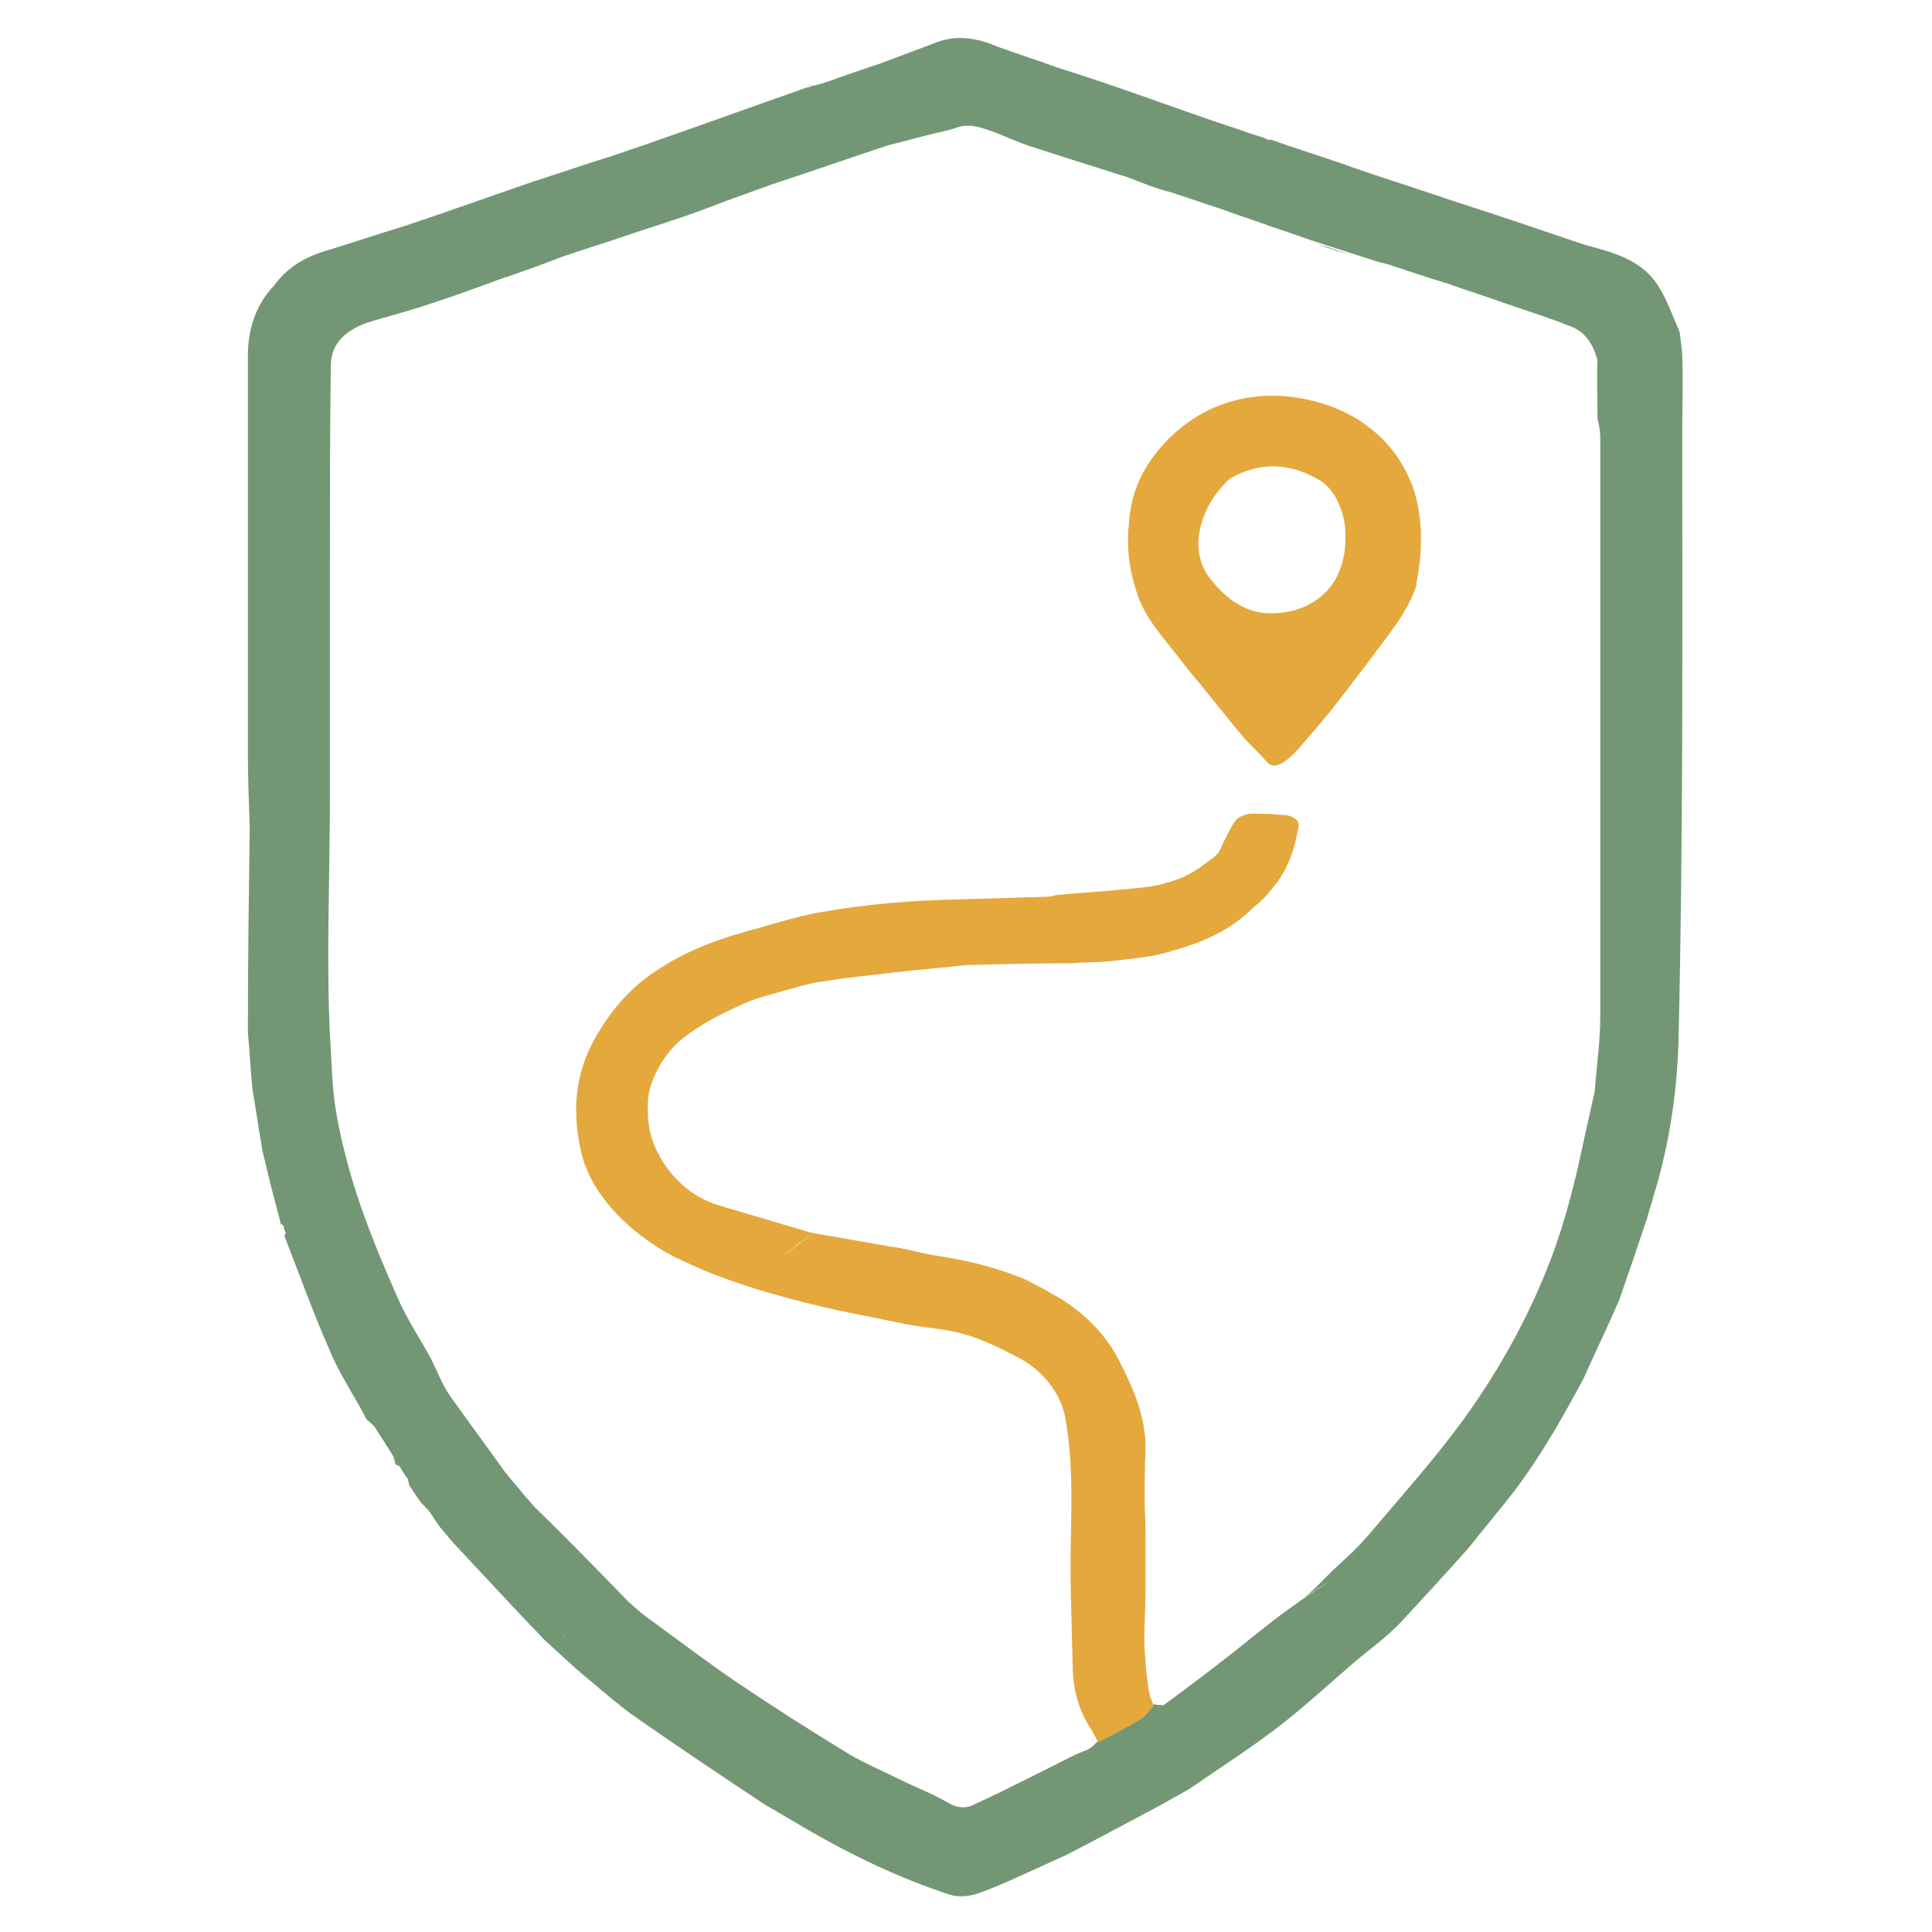
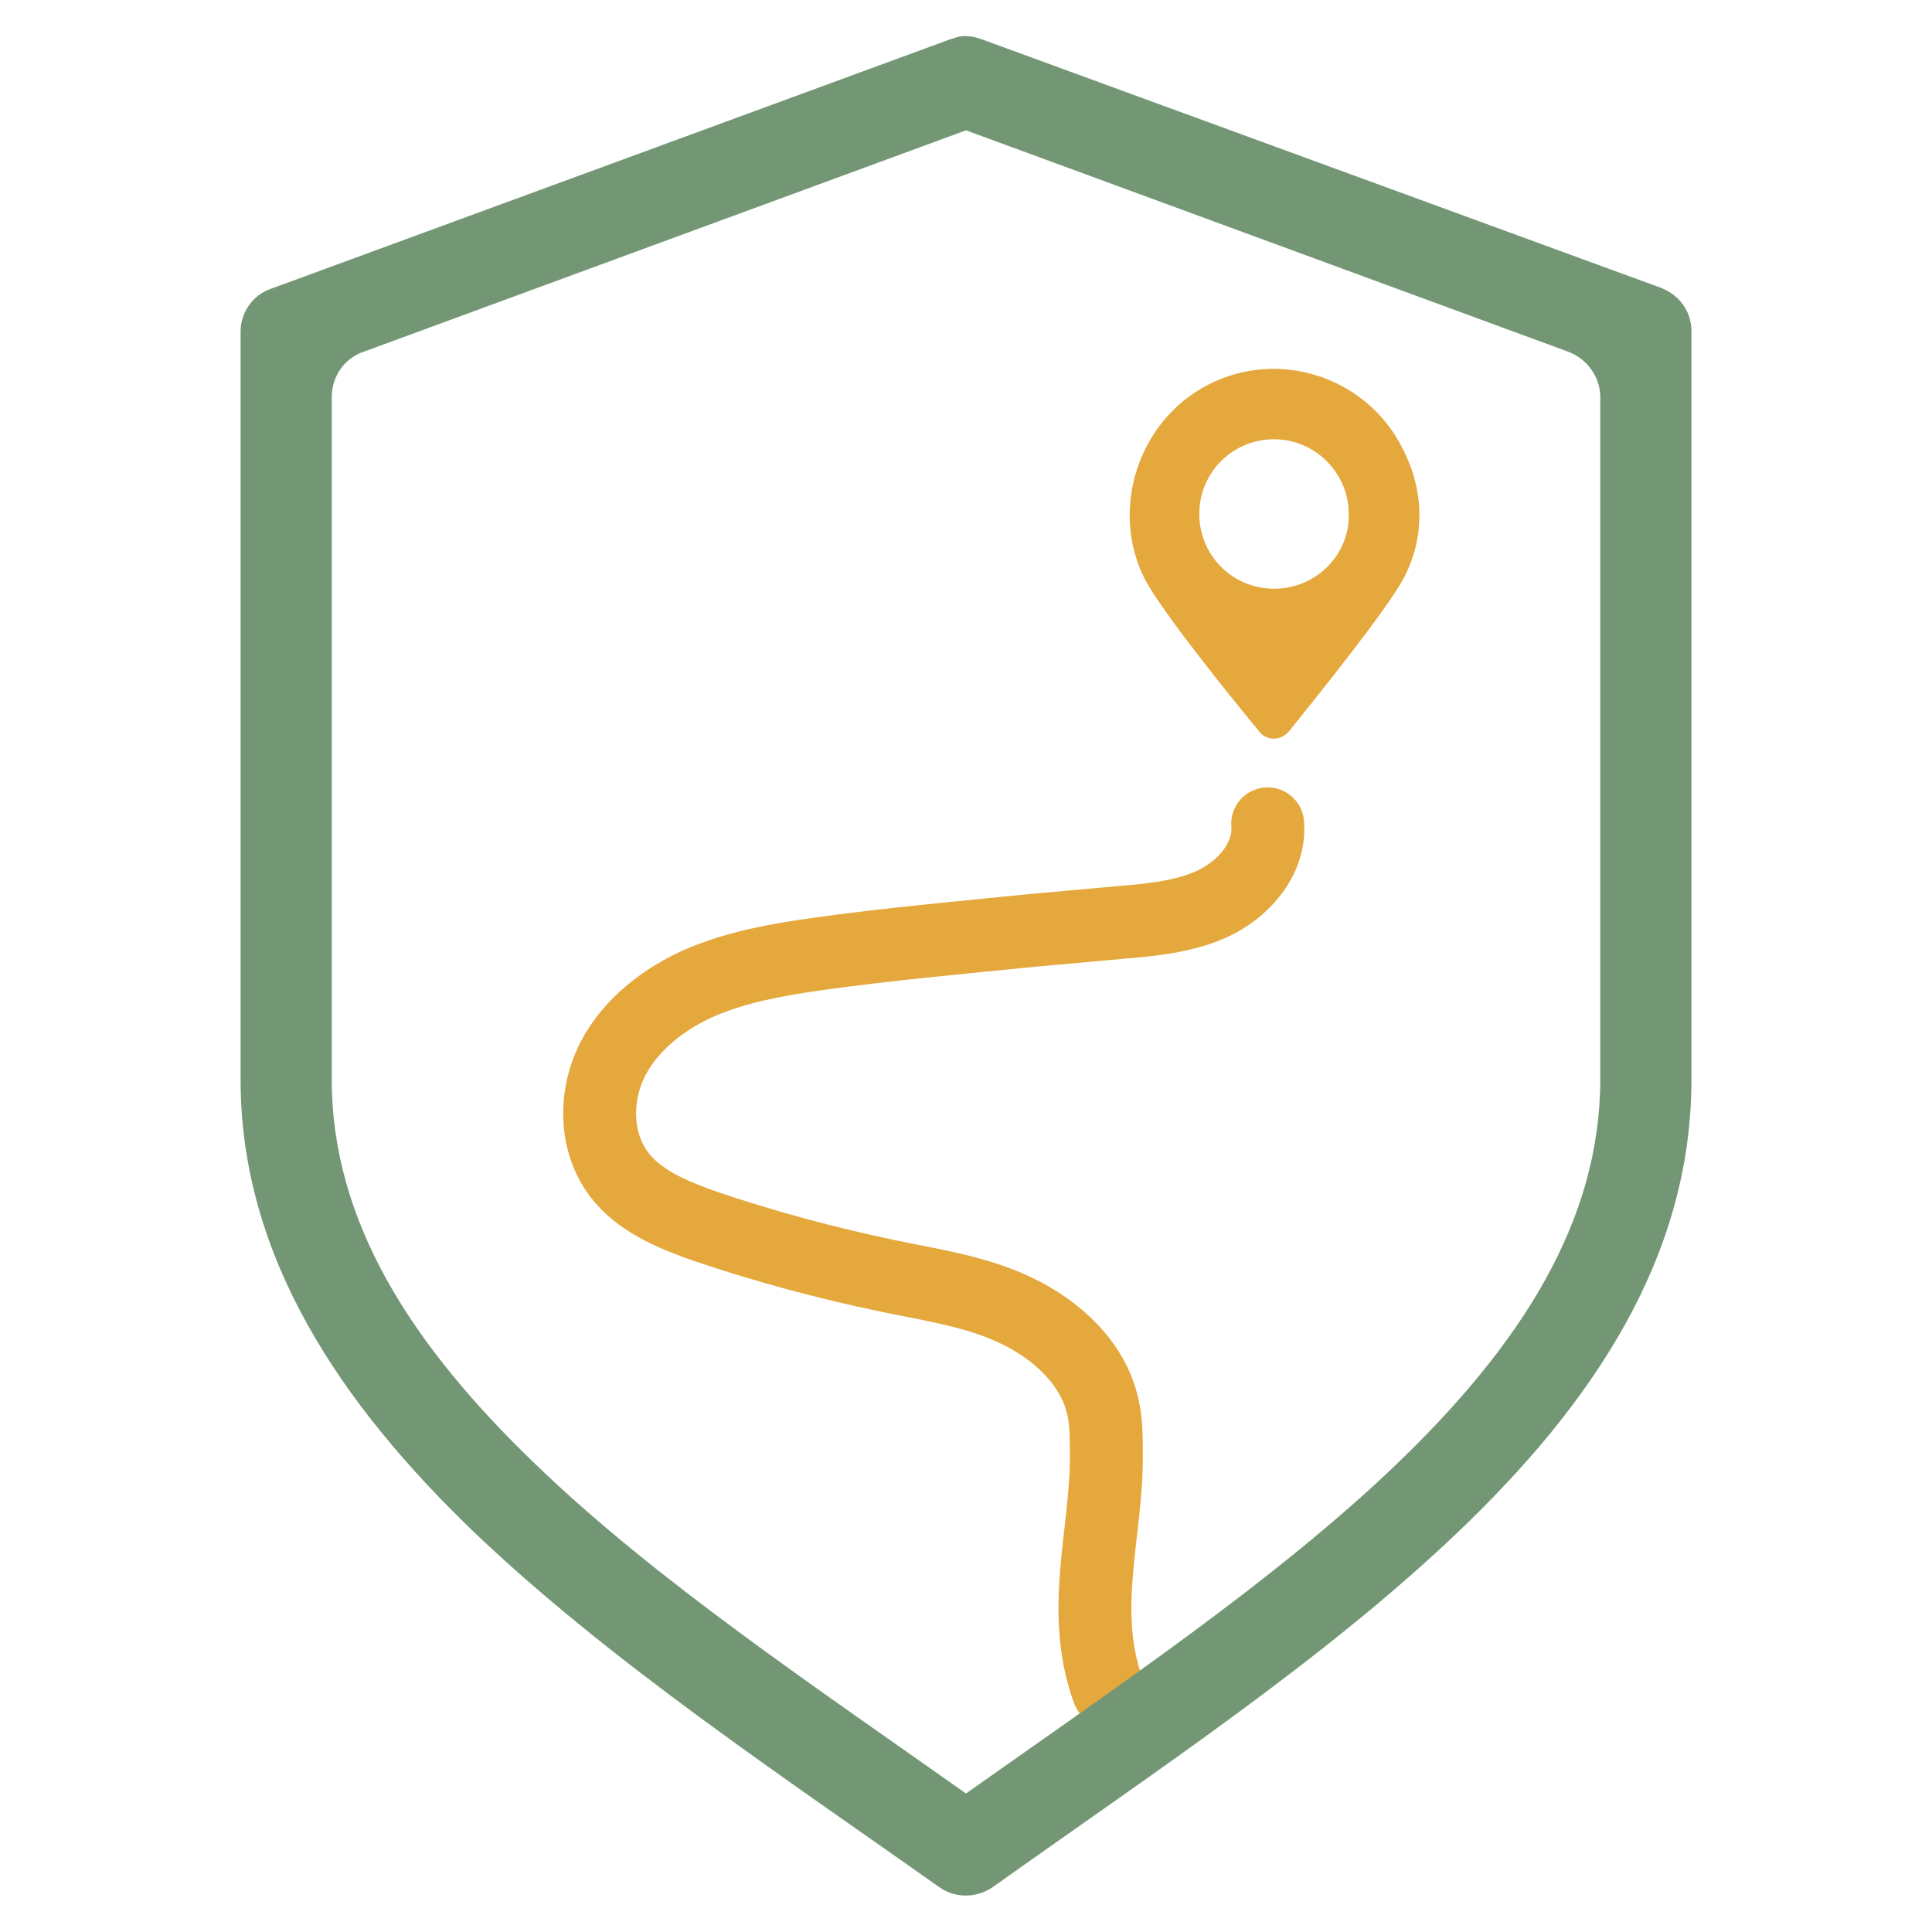
<svg xmlns="http://www.w3.org/2000/svg" version="1.1" id="Layer_1" x="0px" y="0px" viewBox="0 0 212 212" style="enable-background:new 0 0 212 212;" xml:space="preserve">
  <style type="text/css">
- 	.st0{fill:#688D6B;}
- 	.st1{fill:#6C906C;}
- 	.st2{fill:#6D936E;}
- 	.st3{fill:#0C1F17;}
- 	.st4{fill:#719572;}
- 	.st5{fill:#0B1B15;}
- 	.st6{fill:#739774;}
- 	.st7{fill:#739673;}
- 	.st8{fill:#E0A43A;}
- 	.st9{fill:#6E926D;}
- 	.st10{fill:#E4A83D;}
+ 	.st0{fill:none;stroke:#E4A83D;stroke-width:8;stroke-linecap:round;stroke-miterlimit:10;}
+ 	.st1{fill:#739774;}
+ 	.st2{fill:#E4A83D;}
</style>
+   <path id="waypoint-route" class="st0" pathLength="1" d="M121.6,185.5c-3.2-8.9-0.1-17.4-0.2-26c0-1.8,0-3.5-0.4-5.2c-1.1-4.8-5.1-8.4-9.5-10.5  c-4.4-2.1-9.3-2.8-14.1-3.8c-6.7-1.4-13.4-3.2-19.9-5.4c-3.7-1.3-7.7-2.9-9.9-6.2c-2.4-3.6-2.3-8.5-0.3-12.3c2-3.8,5.7-6.6,9.6-8.3  c4-1.7,8.4-2.5,12.7-3.1c7.8-1.1,15.7-1.8,23.6-2.6c3.3-0.3,6.7-0.6,10-0.9c3.6-0.3,7.3-0.7,10.4-2.3c3.2-1.7,5.8-4.9,5.5-8.5" />
+   <path id="waypoint-shield" class="st1" d="M105.3,4c-0.3,0.1-0.7,0.2-1,0.3L29.7,31.7c-2,0.7-3.3,2.6-3.3,4.7v82.1c0,19.4,11,35.6,25.7,49.7  c14.8,14.1,33.6,26.6,51,38.9c1.7,1.2,4,1.2,5.8,0c17.4-12.4,36.2-24.8,51-38.9c14.8-14.1,25.7-30.2,25.7-49.7V36.3  c0-2.1-1.3-3.9-3.3-4.7L107.7,4.3C106.9,4,106.1,3.9,105.3,4z M106,14.3l66.1,24.3c2.1,0.8,3.5,2.8,3.5,5v74.8  c0,15.7-8.8,29.3-22.6,42.5c-13.1,12.5-30.3,24.1-47,35.9c-16.7-11.8-34-23.4-47-35.9c-13.8-13.2-22.6-26.8-22.6-42.5V43.6  c0-2.3,1.4-4.3,3.5-5L106,14.3z" />
  <g>
-     <path class="st0" d="M40.5,155.6c1.5,1.3,2.6,2.8,3,4.8C42.6,158.8,41.5,157.2,40.5,155.6z" />
-     <path class="st0" d="M43.6,160.4c1.2,0.4,1.3,1.3,1.5,2.3C44.5,162,44,161.2,43.6,160.4z" />
-     <path class="st0" d="M63.6,183.1c0.4,0.3,0.8,0.7,1.2,1C64.4,183.8,64,183.5,63.6,183.1z" />
-     <path class="st1" d="M31,134.1c0.6,0.3,0.8,0.7,0.4,1.3C31.2,135,31.1,134.5,31,134.1z" />
-     <path class="st0" d="M39.6,154.1c0.2,0.4,0.5,0.9,0.7,1.3C40.1,155,39.8,154.6,39.6,154.1z" />
-     <path class="st2" d="M89.3,9.2c-0.2,0.1-0.5,0.2-0.7,0.2C88.8,9.3,89.1,9.3,89.3,9.2z" />
-     <path class="st0" d="M47,165.4c0.2,0.2,0.4,0.5,0.5,0.7C47.4,165.9,47.2,165.6,47,165.4z" />
-     <path class="st0" d="M46.3,164.6c0.2,0.2,0.3,0.3,0.5,0.5C46.7,165,46.5,164.8,46.3,164.6z" />
-     <path class="st1" d="M139.3,15.3c-0.2-0.1-0.5-0.2-0.7-0.3C138.8,15.1,139,15.2,139.3,15.3z" />
-     <path class="st1" d="M39.3,131.1c0.1,0.2,0.1,0.3,0.2,0.5C39.5,131.5,39.4,131.3,39.3,131.1z" />
-     <path class="st3" d="M148.8,28.2c-1.4-0.5-2.8-0.9-4.2-1.4C146,27.2,147.4,27.7,148.8,28.2z" />
-     <path class="st4" d="M135.3,22.1c0.3,0.2,0.7,0.3,1,0.5C136,22.5,135.7,22.3,135.3,22.1z" />
-     <path class="st5" d="M132.8,183.4c0.3-0.2,0.5-0.3,0.8-0.5C133.4,183,133.1,183.2,132.8,183.4z" />
-     <g>
-       <path class="st6" d="M184.6,48.5c0-0.6,0-1.2,0-1.9c0-2.4,0.1-4.9,0-7.3c0-1-0.2-2-0.3-2.9c-0.7-1.6-1.3-3.3-2.2-4.8    c-1.9-3.2-5.2-3.9-8.4-4.8c-4.7-1.6-9.4-3.2-14.1-4.7c-3.5-1.2-7-2.3-10.5-3.5c-0.7-0.2-1.3-0.5-2-0.7c-2.6-0.9-5.2-1.7-7.7-2.6    c0,0-0.1,0-0.1,0l0,0.1c-0.2-0.1-0.5-0.2-0.7-0.3c-1.6-0.5-3.2-1.1-4.8-1.6c-4.1-1.4-8.2-2.9-12.3-4.3c-1.8-0.6-3.6-1.2-5.5-1.8    c-2.2-0.8-4.4-1.5-6.6-2.3c-2.1-0.9-4.3-1.3-6.5-0.5c-2.1,0.8-4.3,1.6-6.4,2.4c0,0.2,0.1,0.4,0.2,0.6c-0.1-0.2-0.2-0.4-0.2-0.6    c-1.8,0.6-3.6,1.2-5.5,1.9c-0.6,0.2-1.2,0.4-1.8,0.5c-0.2,0.1-0.5,0.2-0.7,0.2c-0.3,0.1-0.5,0.2-0.8,0.3    c-4.9,1.7-9.8,3.5-14.7,5.2c-1.9,0.7-3.8,1.3-5.8,2c-2.9,0.9-5.8,1.9-8.6,2.8c-4.7,1.6-9.4,3.3-14.2,4.9c-3,0.9-5.9,1.9-8.9,2.8    c-2.2,0.7-4,1.8-5.4,3.7c-2.1,2.2-2.9,4.9-2.9,7.8c0,14.4,0,28.8,0,43.2c0,2.8,0.1,5.7,0.2,8.5c-0.1,7.5-0.2,15-0.2,22.5    c0.2,2.1,0.3,4.2,0.5,6.2c0.4,2.3,0.7,4.5,1.1,6.8c0.6,2.5,1.2,5,1.9,7.5c0,0.2,0.1,0.3,0.1,0.5c0.6,0.3,0.8,0.7,0.4,1.3    c1.6,4.1,3.1,8.3,4.9,12.4c0.9,2.2,2.2,4.3,3.4,6.4c0.2,0.4,0.5,0.9,0.7,1.3c0.1,0.1,0.1,0.2,0.2,0.2c1.5,1.3,2.6,2.8,3,4.8    c1.2,0.4,1.3,1.3,1.5,2.3c0.4,0.5,0.7,1.1,1.1,1.6c0.1,0.1,0.1,0.2,0.2,0.3c0.2,0.2,0.3,0.3,0.5,0.5c0.1,0.1,0.1,0.2,0.2,0.2    c0.2,0.2,0.4,0.5,0.5,0.7c0.1,0.1,0.2,0.2,0.2,0.3c0.2,0.3,0.5,0.7,0.7,1c0.7,0.8,1.3,1.6,2,2.3c3.2,3.4,6.3,6.8,9.5,10.1    c1.2,1.1,2.4,2.2,3.5,3.2c0.4,0.3,0.8,0.7,1.2,1c1.8,1.5,3.6,3.1,5.5,4.4c4.6,3.2,9.2,6.3,13.9,9.4c1.5,0.9,3.1,1.8,4.6,2.7    c5,2.9,10.2,5.4,15.7,7.2c0.9,0.3,2.1,0.2,3-0.1c1.8-0.6,3.5-1.4,5.3-2.2c1.5-0.7,3.1-1.4,4.6-2.1c3.5-1.8,7-3.7,10.4-5.5    c1-0.6,2-1.1,3-1.7c3.5-2.4,7.1-4.7,10.4-7.3c2.4-1.9,4.6-3.9,6.9-5.9c2-1.8,4.4-3.4,6.2-5.4c2.4-2.6,4.8-5.2,7.2-7.9    c1.1-1.4,2.2-2.7,3.3-4.1c3.7-4.4,6.5-9.3,9.2-14.3c1.3-2.9,2.7-5.8,4-8.8c1-2.9,2-5.8,3-8.8c0.2-0.8,0.5-1.6,0.7-2.4    c1.8-5.8,2.7-11.9,2.8-17.9C184.7,91.9,184.6,70.2,184.6,48.5z M113.6,14.6c3.6,1.3,7.3,2.5,10.9,3.8    C120.9,17.1,117.2,15.9,113.6,14.6L113.6,14.6z M96.8,14.9c0.3,0,0.7,0,1,0C97.5,14.9,97.2,14.9,96.8,14.9    c-0.1,0.1-0.3,0.2-0.4,0.3C96.6,15.1,96.7,15,96.8,14.9z M61.6,179.1c-0.3-0.3-0.6-0.6-0.9-0.9C61,178.5,61.3,178.8,61.6,179.1    c0.2,0.2,0.3,0.5,0.5,0.7C61.9,179.6,61.8,179.4,61.6,179.1z M148.3,171c-0.4,0.4-0.8,0.9-1.2,1.3    C147.5,171.9,147.9,171.5,148.3,171c0.2-0.3,0.5-0.6,0.7-0.9C148.7,170.4,148.5,170.8,148.3,171z M175.6,48.6c0,7.2,0,14.3,0,21.5    c0,8.1,0,16.1,0,24.2c0,5.7,0,11.4,0,17.2c0,2.7-0.4,5.5-0.6,8.2c-0.4,1.8-0.8,3.6-1.2,5.4c-0.9,4.3-2,8.8-3.6,13    c-2.5,6.6-6.1,13-10.3,18.6c-3,4-6.4,7.8-9.7,11.7c-1.1,1.3-2.3,2.4-3.5,3.5c-1.2,1.1-2.3,2.4-3.6,3.4c0.9-0.6,1.8-1.2,2.7-1.7    c-2.9,1.8-5.6,3.8-8.2,5.9c-3.2,2.6-6.5,5.1-9.9,7.6c-0.4,0-0.7,0-1.1-0.1c-0.5,0.5-0.9,1.2-1.5,1.6c-1.5,0.9-3,1.7-4.6,2.5    c-0.3,0.1-0.4,0.4-0.7,0.6c-0.3,0.2-0.6,0.4-1,0.5c-1,0.4-1.9,0.9-2.9,1.4c-1,0.5-2,1-3,1.5c-2,1-4,2-6,2.9    c-0.9,0.5-1.9,0.4-2.9-0.2c-1.7-1-3.6-1.7-5.4-2.6c-1.8-0.9-3.7-1.7-5.4-2.7c-4.1-2.5-8.2-5.1-12.2-7.8c-3.4-2.3-6.8-4.9-10.1-7.3    c-0.7-0.5-1.3-1.1-2-1.7c-3.4-3.5-6.8-7-10.3-10.4c-0.4-0.5-0.9-1-1.3-1.5c-0.6-0.8-1.3-1.5-1.9-2.3c-2-2.8-4-5.5-6-8.3    c-0.9-1.3-1.4-2.7-2.1-4.1c-1.1-2-2.4-4-3.4-6.1c-2-4.5-3.9-9-5.3-13.7c-0.7-2.4-1.3-4.8-1.7-7.2c-0.5-2.8-0.5-5.7-0.7-8.6    c-0.4-8.6,0-17.3,0-25.9c0-8.5,0-17,0-25.4c0-7.3,0-14.6,0.1-22c0-2.3,1.3-3.8,4-4.8c2.3-0.7,4.7-1.3,7-2.1    c2.8-0.9,5.5-1.9,8.2-2.9c0,0-0.1,0,0,0c0,0,0.1,0,0.1,0c2-0.7,4-1.4,6-2.2c1.8-0.6,3.6-1.2,5.5-1.8c2.9-1,5.8-1.9,8.7-2.9    c1.4-0.5,2.7-1,4-1.5c1.7-0.6,3.3-1.2,5-1.8c4.3-1.4,8.5-2.9,12.8-4.3c1.7-0.4,3.4-0.9,5.1-1.3c0.9-0.2,1.8-0.4,2.6-0.7    c0.9-0.2,1.4-0.1,2.3,0.1c1.8,0.5,3.5,1.4,5.3,2c1.9,0.6,3.7,1.2,5.6,1.8c1.7,0.5,3.4,1.1,5.1,1.6c1.6,0.6,3.2,1.3,4.9,1.7    c1.8,0.6,3.6,1.2,5.4,1.8c1.9,0.7,3.8,1.3,5.7,2c1.9,0.6,3.7,1.3,5.6,1.9c1.9,0.6,3.7,1.2,5.6,1.8c0.6,0.2,1.2,0.3,1.8,0.5    c2.1,0.7,4.2,1.4,6.2,2c2.2,0.8,4.5,1.5,6.7,2.3c2.3,0.8,4.6,1.5,6.8,2.4c1.7,0.6,2.6,2.1,3,3.8c0.3,0,0.6-0.1,0.9-0.1    c-0.3,0-0.6,0.1-0.9,0.1c-0.1,0,0,5.8,0,6.4C175.6,47,175.6,47.8,175.6,48.6z M176,140.7c0.3,0.3,0.5,0.7,0.8,1    C176.5,141.4,176.3,141,176,140.7z" />
-       <polygon class="st6" points="43.6,160.4 43.6,160.4 43.6,160.4   " />
-     </g>
-     <path class="st7" d="M51.8,169.4c0.2,0.2,0.3,0.3,0.5,0.5C52.2,169.7,52,169.5,51.8,169.4z" />
-     <path class="st4" d="M126.6,19.1c-0.3-0.2-0.5-0.3-0.8-0.5C126.1,18.8,126.3,19,126.6,19.1z" />
-     <path class="st6" d="M107.8,14.3c0.3,0,0.5,0,0.8,0.1C108.3,14.3,108.1,14.3,107.8,14.3z" />
-     <path class="st8" d="M117.7,162.1c0,0.2,0,0.3,0,0.5C117.7,162.4,117.7,162.3,117.7,162.1z" />
-     <path class="st8" d="M117.7,161.1c0,0.2,0,0.3,0,0.5C117.7,161.5,117.7,161.3,117.7,161.1z" />
-     <path class="st8" d="M117.7,163.1c0,0.2,0,0.3,0,0.5C117.7,163.4,117.7,163.3,117.7,163.1z" />
-     <path class="st3" d="M119.8,18.2c0.1,0.1,0.2,0.1,0.2,0.2C120,18.3,119.9,18.3,119.8,18.2z" />
-     <polygon class="st9" points="126.4,186.8 126.5,186.8 126.5,186.8 126.4,186.8  " />
-     <g>
-       <path class="st10" d="M155.6,55.6c-0.3-1.8-1-3.4-1.9-4.9c-1.9-3.1-5-5.3-8.5-6.4c-2.6-0.8-5.3-1.1-8-0.7c-3.4,0.5-6.3,2-8.7,4.3    c-2.6,2.5-4.3,5.5-4.6,9.2c0,0.5-0.1,0.9-0.1,1.4c-0.1,2.3,0.2,4.2,0.9,6.4c0.9,3,3.1,5.2,5,7.7c0.5,0.7,1.1,1.4,1.7,2.1    c1.3,1.6,2.5,3.1,3.8,4.7c0.5,0.6,1,1.2,1.5,1.8c0.8,0.8,1.6,1.6,2.4,2.5c1.1,1.1,3-1.1,3.6-1.8c1.4-1.6,2.8-3.2,4.1-4.9    c1.1-1.4,2.2-2.9,3.3-4.3c2-2.8,4.4-5.4,5.4-8.7c-0.8-0.1-1.5-0.1-2.3-0.2c0.6,0.1,1.3,0.1,1.9,0.2c0.1,0,0.3,0,0.3-0.1    c0.1-0.1,0.1-0.2,0.1-0.3C156,60.9,156.1,58.2,155.6,55.6z M147.1,62.3c-0.4,1.2-1.1,2.3-2.2,3.2c-1.6,1.3-3.5,1.8-5.5,1.8    c-2.7,0-4.9-1.6-6.6-3.8c-2.7-3.4-0.8-8.4,2.2-11c3.3-1.9,6.6-1.7,9.8,0.2c1.7,1,2.6,3.3,2.8,5.2C147.7,59.5,147.6,61,147.1,62.3z     M149.5,63.5c0.2-0.1,0.5,0,0.7,0C150,63.4,149.8,63.4,149.5,63.5z" />
-       <path class="st10" d="M138.8,89.3c-0.2,0-0.4,0-0.5,0c-0.5,0-1.1-0.1-1.6,0.1c-0.3,0.1-0.7,0.2-1,0.5c-0.2,0.2-0.3,0.4-0.5,0.7    c-0.5,0.9-0.9,1.7-1.3,2.6c-0.3,0.7-1.2,1.2-1.7,1.6c-1.3,1-2.7,1.7-4.3,2.1c-0.6,0.2-1.2,0.3-1.8,0.4c-3.3,0.4-6.7,0.6-10.1,0.9    c-0.4,0.1-0.8,0.2-1.2,0.2c-3.3,0.1-6.6,0.2-9.9,0.3c-4.8,0.1-9.6,0.5-14.3,1.3c-2.6,0.4-5.1,1.2-7.6,1.9c-3.8,1-7.5,2.3-10.8,4.5    c-3,1.9-5.3,4.6-7,7.7c-2.1,3.8-2.4,7.8-1.5,12c1,4.8,4.9,8.6,9,11.1c1.5,0.9,3.2,1.6,4.8,2.3c4.7,1.9,9.6,3.2,14.5,4.3    c2.5,0.5,5,1,7.4,1.5c2.1,0.4,4.3,0.5,6.4,1.1c2.1,0.6,4.1,1.6,6,2.6c2.5,1.3,4.6,3.8,5.1,6.6c0.8,4.4,0.7,8.9,0.6,13.4    c-0.1,4.5,0.1,9.1,0.2,13.6c0,2.4,0.5,4.7,1.8,6.8c0.4,0.6,0.7,1.2,1,1.8c1.5-0.8,3.1-1.6,4.6-2.5c0.6-0.3,0.9-0.9,1.4-1.4    c0,0,0.1-0.1,0.1-0.1c0,0,0-0.1,0-0.1c-0.5-0.9-0.6-1.8-0.7-2.8c-0.2-1.1-0.2-2.2-0.3-3.3c-0.1-2.2,0.1-4.4,0.1-6.5    c0-2.1,0-4.2,0-6.3c0-1.3-0.1-2.5-0.1-3.8c0-1.7,0-3.5,0.1-5.2c0.1-3.7-1.4-7-3-10.1c-1.5-2.8-3.7-5-6.5-6.7c0,0.1,0,0.3,0.1,0.4    c0-0.1,0-0.3-0.1-0.4c-1.2-0.7-2.5-1.4-3.7-2c-3.3-1.4-6.8-2.2-10.3-2.7c-1.5-0.3-2.9-0.7-4.4-0.9c-2.9-0.5-5.7-1-8.6-1.5    c-1.1,0.9-2.2,1.7-3.4,2.6c1.1-0.9,2.2-1.7,3.4-2.6c-0.4-0.1-0.8-0.2-1.1-0.3c-3-0.9-6.1-1.8-9.1-2.7c-3.2-0.9-5.8-3.4-7.1-6.4    c-0.7-1.6-0.9-3.2-0.8-4.9c0-2.3,1.7-5.2,3.4-6.7c2.1-1.8,4.7-3.1,7.2-4.2c1.3-0.6,2.7-0.9,4-1.3c1.5-0.4,3-0.9,4.5-1.1    c0.9-0.1,1.9-0.3,2.8-0.4c3.4-0.4,6.7-0.8,10.1-1.1c1-0.1,1.9-0.2,2.9-0.3c3.8-0.1,7.6-0.2,11.4-0.2c1.4-0.1,2.8-0.1,4.2-0.2    c2.3-0.3,4.6-0.4,6.8-1.1c3.3-0.9,6.5-2.2,9-4.7c0.6-0.5,1.2-1,1.7-1.6c0.5-0.6,1-1.2,1.4-1.8c0.8-1.3,1.4-2.7,1.7-4.2    c0.1-0.5,0.2-0.9,0.3-1.4c0-0.1,0-0.2,0-0.3c0-0.1-0.1-0.3-0.2-0.4c-0.6-0.6-1.4-0.6-2.1-0.6C139.6,89.3,139.2,89.3,138.8,89.3z     M65.3,115.1c0-0.2,0-0.5,0.1-0.7c0,0,0,0,0,0C65.3,114.6,65.3,114.9,65.3,115.1z" />
-     </g>
+     <path id="waypoint-pin" class="st2" d="M153.9,49.2c-3.9-7.8-13.5-11-21.3-7s-10.8,13.8-7,21.3c1.8,3.5,9.3,12.8,12.6,16.8c0.8,1,2.3,1,3.2,0   c3.3-4.1,10.7-13.3,12.6-16.8C156.4,59,156.3,53.8,153.9,49.2z M139.8,64.6c-4.6,0-8.2-3.7-8.2-8.2c0-4.6,3.7-8.2,8.2-8.2   s8.2,3.7,8.2,8.2C148.1,60.9,144.4,64.6,139.8,64.6z" />
  </g>
</svg>
